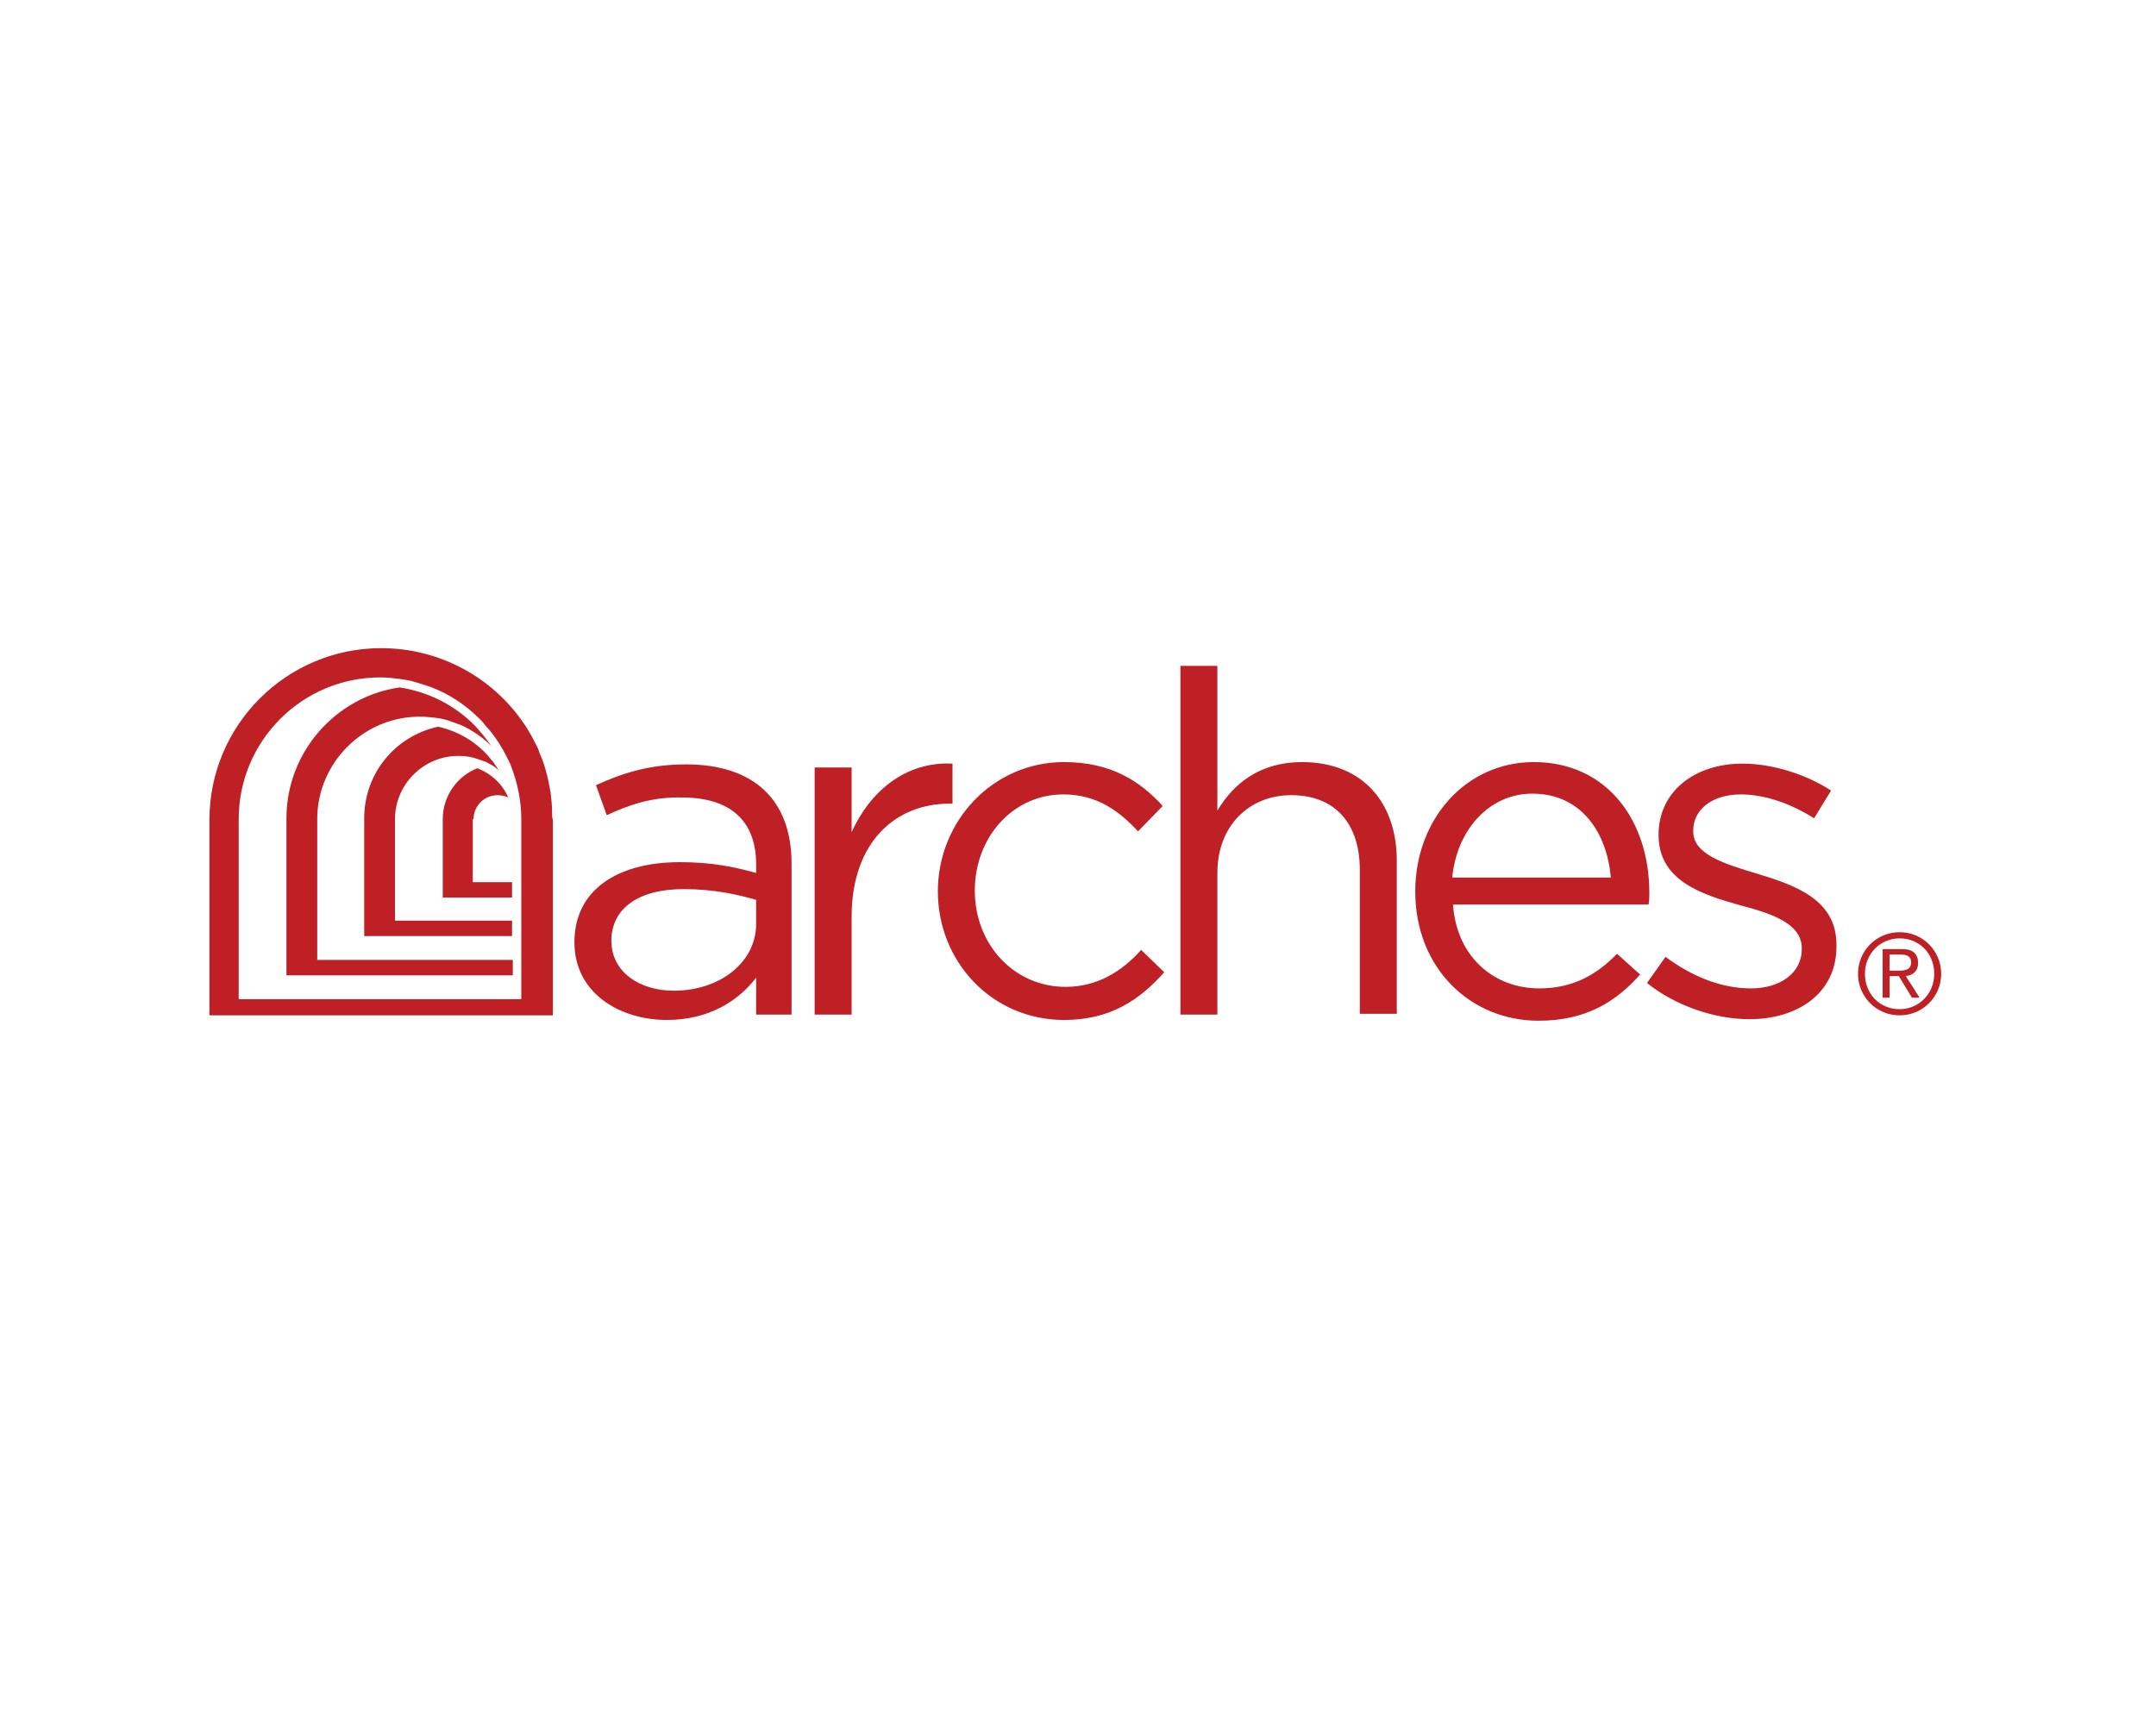
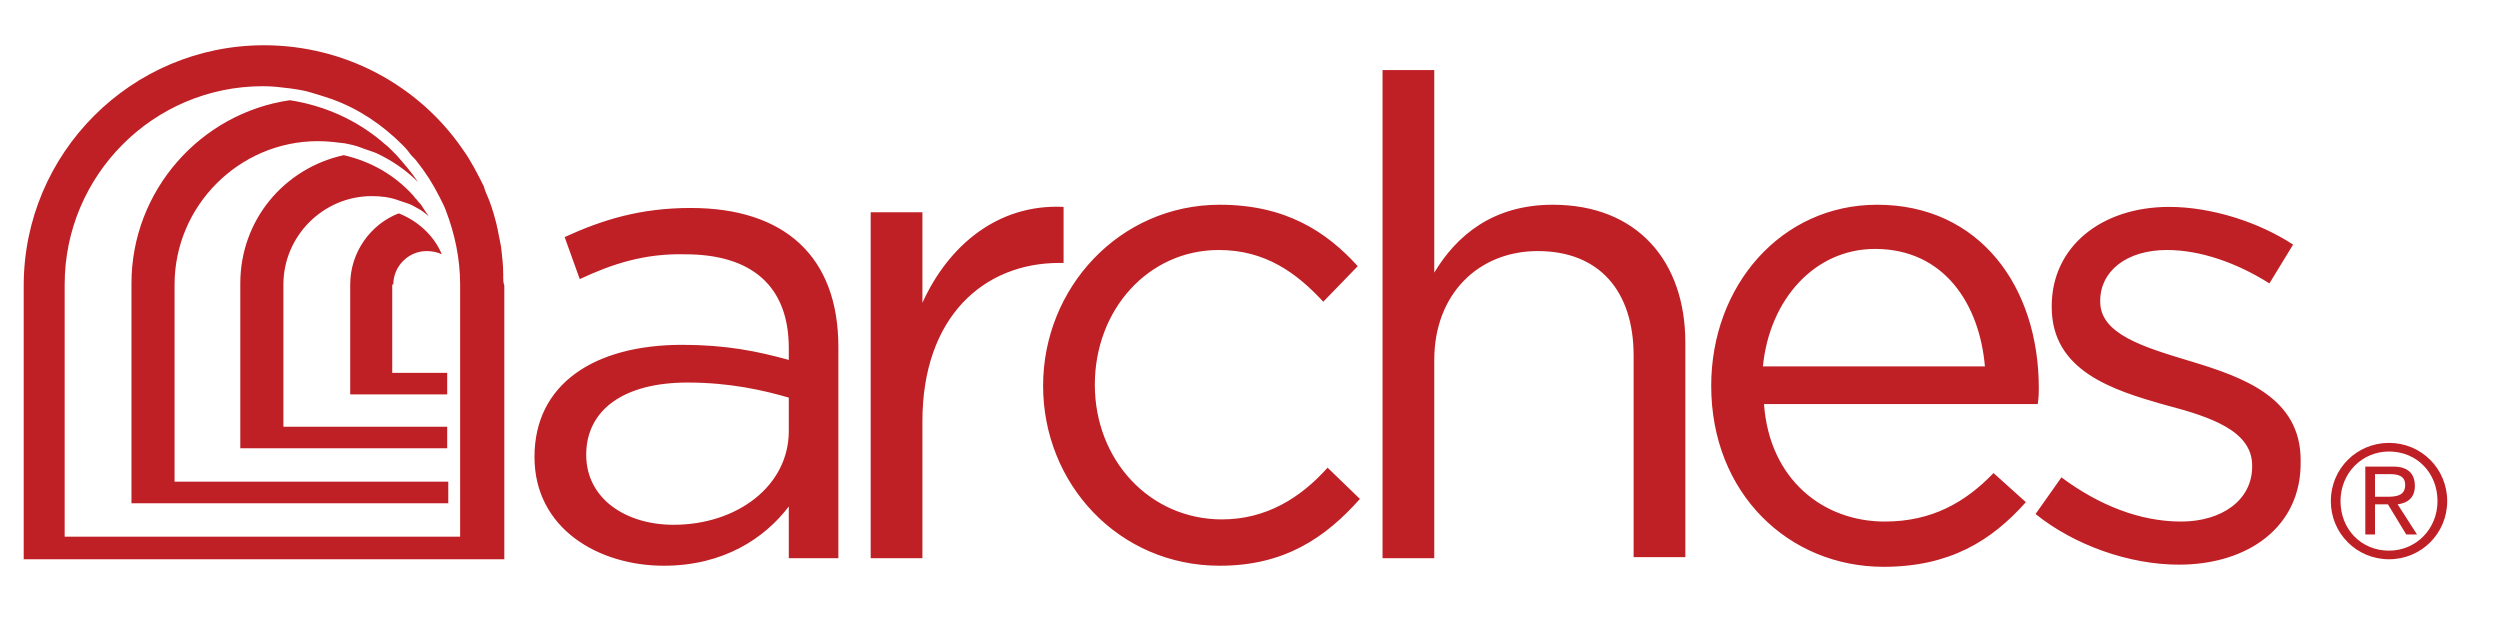
- <svg xmlns="http://www.w3.org/2000/svg" version="1.1" id="Layer_1" x="0px" y="0px" viewBox="0 0 280 223.4" style="enable-background:new 0 0 280 223.4;" xml:space="preserve">
+ <svg xmlns="http://www.w3.org/2000/svg" id="Layer_1" x="0px" y="0px" viewBox="25 80 232 58" xml:space="preserve">
  <style type="text/css">
    .st0{fill:#FDFEFE;}
    .st1{fill:#BF2026;}
    .st2{fill:#1A1515;}
    .st3{fill:#AAA3A3;}
</style>
  <g>
    <path class="st1" d="M78.8,105.9l-1.4-3.9c3.5-1.6,7-2.7,11.7-2.7c8.7,0,13.7,4.5,13.7,12.9v19.6h-4.6v-4.8         c-2.2,2.9-6,5.5-11.6,5.5c-6,0-12-3.4-12-10.1c0-6.8,5.6-10.4,13.7-10.4c4.1,0,7,0.6,9.9,1.4v-1.1c0-5.8-3.5-8.7-9.6-8.7         C84.8,103.5,81.8,104.5,78.8,105.9 M79.4,122.2c0,4.1,3.7,6.5,8.1,6.5c5.9,0,10.7-3.6,10.7-8.7v-3.1c-2.4-0.7-5.5-1.4-9.4-1.4         C82.8,115.5,79.4,118.1,79.4,122.2 M110.6,131.8h-4.8V99.7h4.8v8.4c2.4-5.3,7-9.2,13.1-8.9v5.2h-0.4c-7,0-12.7,5-12.7,14.7V131.8z          M138.2,132.5c-9.4,0-16.4-7.6-16.4-16.7c0-9.1,7.1-16.8,16.4-16.8c6.1,0,9.9,2.5,12.8,5.7l-3.2,3.3c-2.5-2.7-5.4-4.8-9.7-4.8         c-6.5,0-11.5,5.5-11.5,12.5c0,7,5.1,12.5,11.8,12.5c4.1,0,7.3-2,9.8-4.8l3,2.9C148,129.9,144.2,132.5,138.2,132.5 M158.1,131.8         h-4.8V86.5h4.8v18.8c2.1-3.5,5.5-6.3,11-6.3c7.8,0,12.3,5.2,12.3,12.8v19.9h-4.8v-18.7c0-6-3.2-9.7-8.9-9.7c-5.5,0-9.6,4-9.6,10.1         V131.8z M199.9,128.4c4.4,0,7.5-1.8,10.1-4.5l3,2.7c-3.2,3.6-7.1,6-13.2,6c-8.8,0-16-6.8-16-16.8c0-9.3,6.5-16.8,15.4-16.8         c9.5,0,15,7.6,15,17c0,0.4,0,0.9-0.1,1.5h-25.4C189.2,124.5,194.2,128.4,199.9,128.4 M209.2,114c-0.5-5.8-3.8-10.9-10.2-10.9         c-5.6,0-9.8,4.7-10.4,10.9H209.2z M227.2,132.4c-4.6,0-9.7-1.8-13.3-4.7l2.4-3.4c3.5,2.6,7.3,4.1,11.1,4.1c3.8,0,6.6-2,6.6-5.1         v-0.1c0-3.2-3.8-4.5-8-5.6c-5-1.4-10.6-3.2-10.6-9.1v-0.1c0-5.5,4.6-9.2,10.9-9.2c3.9,0,8.3,1.4,11.5,3.5l-2.2,3.6         c-3-1.9-6.4-3.1-9.5-3.1c-3.8,0-6.2,2-6.2,4.7v0.1c0,3,4,4.2,8.3,5.5c5,1.5,10.3,3.4,10.3,9.2v0.1         C238.6,128.9,233.6,132.4,227.2,132.4 M61.5,106.4c0-1.7,1.4-3.1,3.1-3.1c0.5,0,1,0.1,1.4,0.3c-0.7-1.7-2.2-3.1-4-3.8         c-2.6,1-4.5,3.6-4.5,6.6v10.2h9v-2h-5.1V106.4z M51.3,106.4c0-4.5,3.7-8.2,8.2-8.2c0.9,0,1.7,0.1,2.5,0.4c0.3,0.1,0.6,0.2,0.9,0.3         c0.3,0.1,0.6,0.3,0.8,0.4c0.4,0.2,0.8,0.5,1.1,0.8c-0.2-0.3-0.4-0.6-0.6-0.9c-0.1-0.2-0.3-0.4-0.4-0.5c-0.1-0.2-0.3-0.3-0.4-0.5         c-1.7-1.9-3.9-3.2-6.5-3.8c-5.5,1.2-9.6,6-9.6,11.9v15.3h19.2v-2H51.3V106.4z M41.2,106.4c0-7.3,6-13.3,13.3-13.3         c0.9,0,1.7,0.1,2.5,0.2c0.5,0.1,1,0.2,1.5,0.4c0.5,0.2,0.9,0.3,1.4,0.5c1.5,0.7,2.8,1.6,3.9,2.7c-0.6-0.9-1.3-1.7-2-2.5         c-0.2-0.2-0.5-0.5-0.7-0.7c-0.2-0.2-0.5-0.4-0.7-0.6c-2.4-2-5.3-3.3-8.5-3.8c-8.3,1.2-14.7,8.4-14.7,17v20.4h29.4v-2H41.2V106.4z          M71.7,105.8c0-0.1,0-0.2,0-0.3c0-0.9-0.1-1.7-0.2-2.6c-0.1-0.5-0.2-1-0.3-1.5c0-0.2-0.1-0.3-0.1-0.5c-0.2-0.8-0.4-1.5-0.7-2.3         c-0.2-0.5-0.4-0.9-0.5-1.3c-0.6-1.2-1.2-2.4-2-3.5c-4-5.8-10.8-9.6-18.4-9.6c-12.3,0-22.3,10-22.3,22.3v25.4h44.6v-25.4         C71.7,106.2,71.7,106,71.7,105.8 M67.7,129.8H31v-23.4C31,96.3,39.2,88,49.4,88c0.9,0,1.7,0.1,2.5,0.2c0.7,0.1,1.4,0.2,2,0.4         c0.7,0.2,1.3,0.4,1.9,0.6c2.5,0.9,4.7,2.4,6.5,4.2c0.2,0.2,0.5,0.5,0.7,0.8c0.2,0.3,0.5,0.5,0.7,0.8c0.8,1,1.5,2.1,2.1,3.3         c0.1,0.2,0.2,0.4,0.3,0.6c0.1,0.2,0.2,0.4,0.3,0.7c0.8,2.1,1.3,4.4,1.3,6.8L67.7,129.8L67.7,129.8z" />
    <g>
      <path class="st1" d="M246.7,121.1c3,0,5.4,2.4,5.4,5.4c0,3-2.4,5.4-5.4,5.4c-3,0-5.4-2.4-5.4-5.4             C241.3,123.5,243.7,121.1,246.7,121.1z M246.7,131.1c2.5,0,4.5-2,4.5-4.6c0-2.6-1.9-4.6-4.5-4.6c-2.5,0-4.5,2-4.5,4.6             C242.2,129.1,244.1,131.1,246.7,131.1z M245.4,129.6h-0.9v-6.3h2.6c1.3,0,2,0.6,2,1.8c0,1.1-0.7,1.6-1.6,1.7l1.8,2.8h-1l-1.7-2.8             h-1.2L245.4,129.6L245.4,129.6z M246.5,126.1c0.9,0,1.7-0.1,1.7-1.1c0-0.8-0.6-1-1.4-1h-1.4v2.1H246.5z" />
    </g>
  </g>
</svg>
